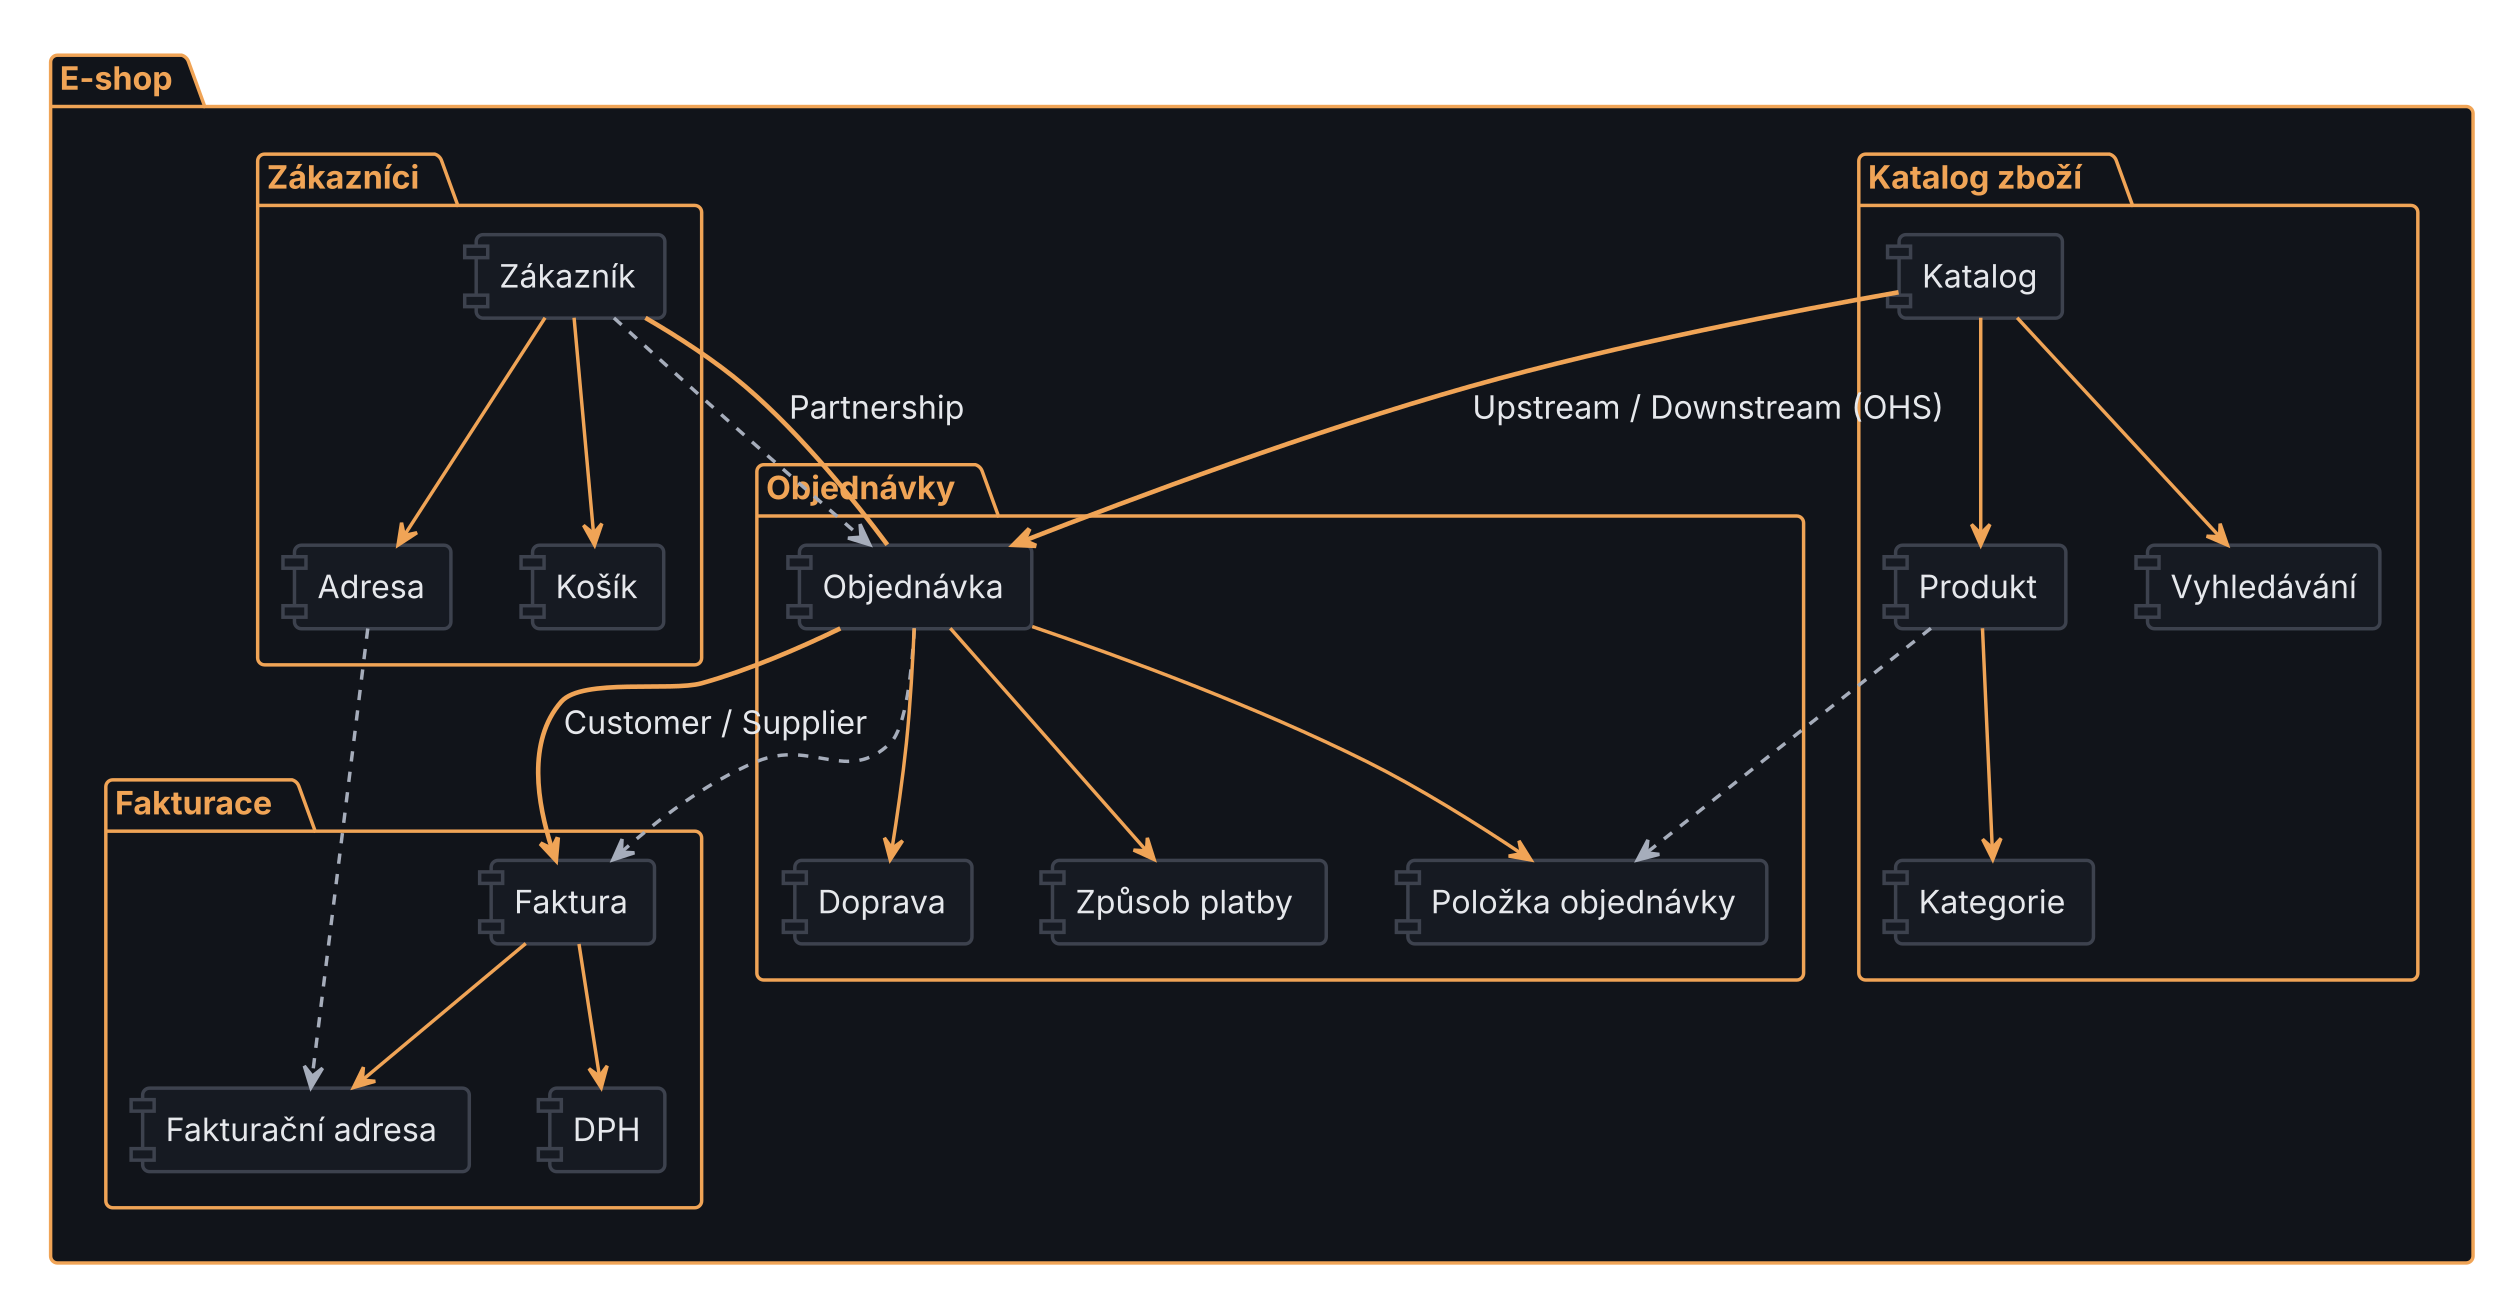
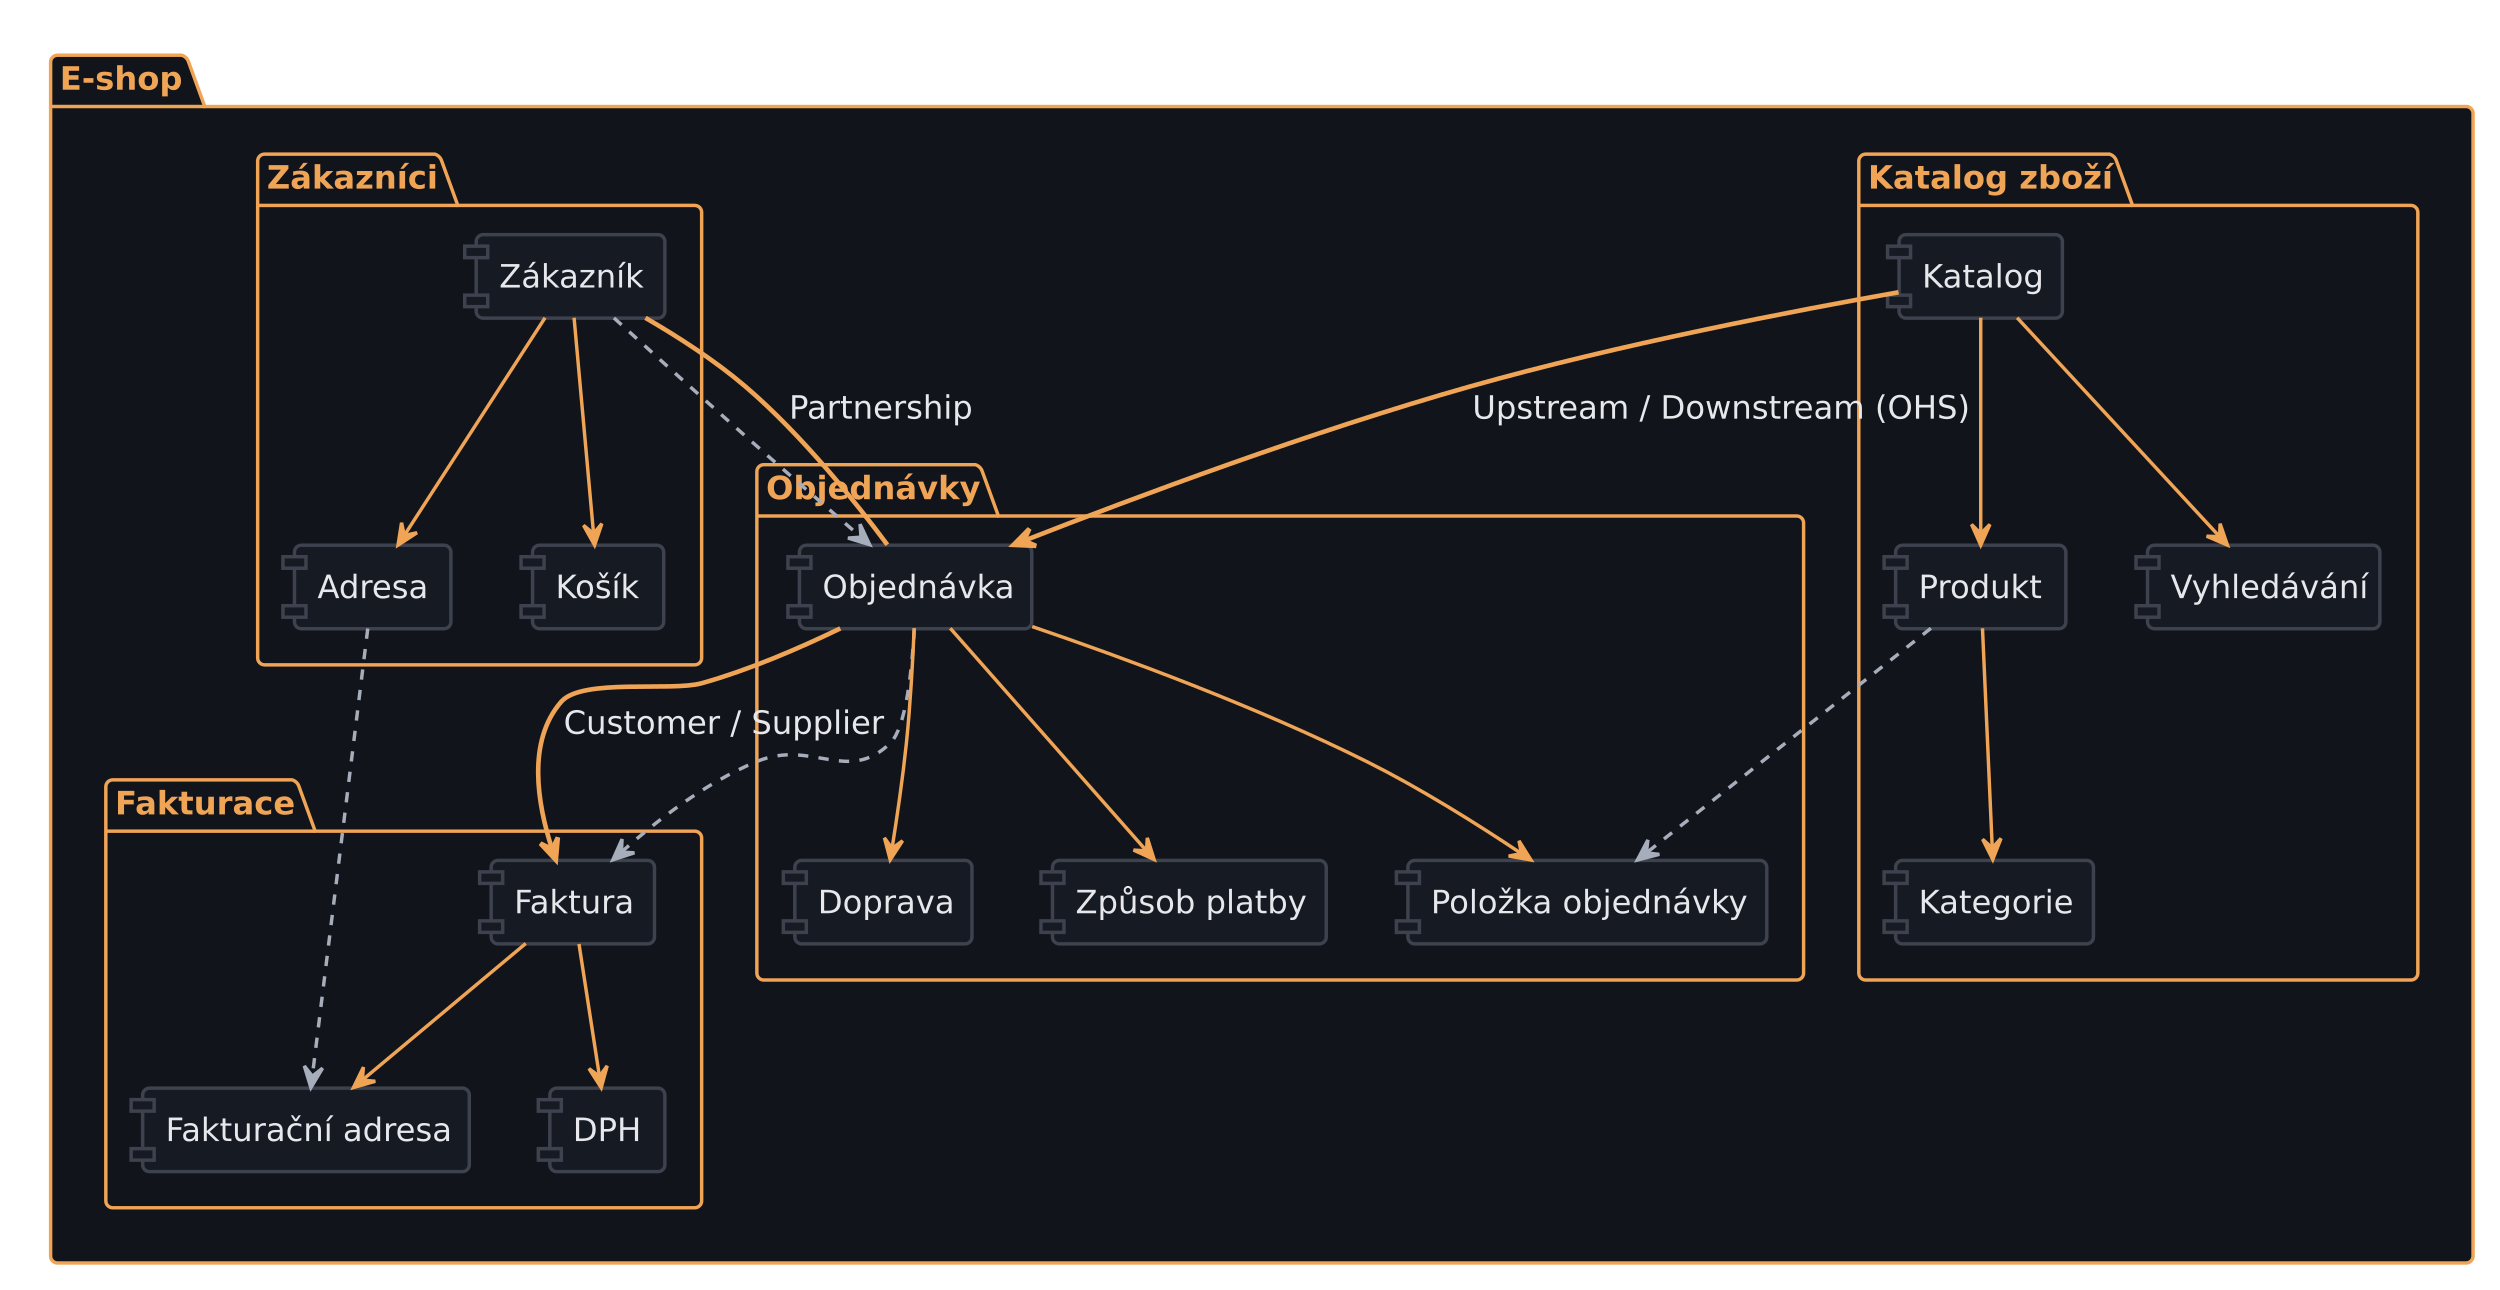
<svg xmlns="http://www.w3.org/2000/svg" contentScriptType="application/ecmascript" contentStyleType="text/css" height="876.562px" preserveAspectRatio="none" style="width:1698px;height:876px;background:#11141A;" version="1.1" viewBox="0 0 1698 876" width="1698.438px" zoomAndPan="magnify">
  <defs />
  <g>
    <path d="M39.062,37.5 L123.438,37.5 A7.031,7.031 0 0 1 128.125,42.188 L139.062,72.339 L1675,72.339 A4.688,4.688 0 0 1 1679.688,77.026 L1679.688,853.125 A4.688,4.688 0 0 1 1675,857.812 L39.062,857.812 A4.688,4.688 0 0 1 34.375,853.125 L34.375,42.188 A4.688,4.688 0 0 1 39.062,37.5 " fill="#11141A" style="stroke: #F0A456; stroke-width: 2.344;" />
    <line style="stroke: #F0A456; stroke-width: 2.344;" x1="34.375" x2="139.062" y1="72.339" y2="72.339" />
-     <text fill="#F0A456" font-family="Inter, ui-sans-serif, system-ui, -apple-system, sans-serif" font-size="21.875" font-weight="bold" lengthAdjust="spacingAndGlyphs" textLength="84.375" x="40.625" y="60.93">E-shop</text>
+     <text fill="#F0A456" font-family="DejaVu Sans" font-size="21.875" font-weight="bold" lengthAdjust="spacingAndGlyphs" textLength="84.375" x="40.625" y="60.93">E-shop</text>
    <path d="M1267.188,104.688 L1432.812,104.688 A7.031,7.031 0 0 1 1437.5,109.375 L1448.438,139.526 L1637.5,139.526 A4.688,4.688 0 0 1 1642.188,144.214 L1642.188,660.938 A4.688,4.688 0 0 1 1637.5,665.625 L1267.188,665.625 A4.688,4.688 0 0 1 1262.5,660.938 L1262.5,109.375 A4.688,4.688 0 0 1 1267.188,104.688 " fill="#11141A" style="stroke: #F0A456; stroke-width: 2.344;" />
    <line style="stroke: #F0A456; stroke-width: 2.344;" x1="1262.5" x2="1448.438" y1="139.526" y2="139.526" />
-     <text fill="#F0A456" font-family="Inter, ui-sans-serif, system-ui, -apple-system, sans-serif" font-size="21.875" font-weight="bold" lengthAdjust="spacingAndGlyphs" textLength="165.625" x="1268.75" y="128.117">Katalog zboží</text>
+     <text fill="#F0A456" font-family="DejaVu Sans" font-size="21.875" font-weight="bold" lengthAdjust="spacingAndGlyphs" textLength="165.625" x="1268.75" y="128.117">Katalog zboží</text>
    <path d="M518.75,315.625 L662.5,315.625 A7.031,7.031 0 0 1 667.188,320.312 L678.125,350.464 L1220.312,350.464 A4.688,4.688 0 0 1 1225,355.151 L1225,660.938 A4.688,4.688 0 0 1 1220.312,665.625 L518.75,665.625 A4.688,4.688 0 0 1 514.062,660.938 L514.062,320.312 A4.688,4.688 0 0 1 518.75,315.625 " fill="#11141A" style="stroke: #F0A456; stroke-width: 2.344;" />
    <line style="stroke: #F0A456; stroke-width: 2.344;" x1="514.062" x2="678.125" y1="350.464" y2="350.464" />
-     <text fill="#F0A456" font-family="Inter, ui-sans-serif, system-ui, -apple-system, sans-serif" font-size="21.875" font-weight="bold" lengthAdjust="spacingAndGlyphs" textLength="143.75" x="520.312" y="339.055">Objednávky</text>
+     <text fill="#F0A456" font-family="DejaVu Sans" font-size="21.875" font-weight="bold" lengthAdjust="spacingAndGlyphs" textLength="143.75" x="520.312" y="339.055">Objednávky</text>
    <path d="M179.688,104.688 L295.312,104.688 A7.031,7.031 0 0 1 300,109.375 L310.938,139.526 L471.875,139.526 A4.688,4.688 0 0 1 476.562,144.214 L476.562,446.875 A4.688,4.688 0 0 1 471.875,451.562 L179.688,451.562 A4.688,4.688 0 0 1 175,446.875 L175,109.375 A4.688,4.688 0 0 1 179.688,104.688 " fill="#11141A" style="stroke: #F0A456; stroke-width: 2.344;" />
    <line style="stroke: #F0A456; stroke-width: 2.344;" x1="175" x2="310.938" y1="139.526" y2="139.526" />
-     <text fill="#F0A456" font-family="Inter, ui-sans-serif, system-ui, -apple-system, sans-serif" font-size="21.875" font-weight="bold" lengthAdjust="spacingAndGlyphs" textLength="115.625" x="181.25" y="128.117">Zákazníci</text>
+     <text fill="#F0A456" font-family="DejaVu Sans" font-size="21.875" font-weight="bold" lengthAdjust="spacingAndGlyphs" textLength="115.625" x="181.25" y="128.117">Zákazníci</text>
    <path d="M76.562,529.688 L198.438,529.688 A7.031,7.031 0 0 1 203.125,534.375 L214.062,564.526 L471.875,564.526 A4.688,4.688 0 0 1 476.562,569.214 L476.562,815.625 A4.688,4.688 0 0 1 471.875,820.312 L76.562,820.312 A4.688,4.688 0 0 1 71.875,815.625 L71.875,534.375 A4.688,4.688 0 0 1 76.562,529.688 " fill="#11141A" style="stroke: #F0A456; stroke-width: 2.344;" />
    <line style="stroke: #F0A456; stroke-width: 2.344;" x1="71.875" x2="214.062" y1="564.526" y2="564.526" />
-     <text fill="#F0A456" font-family="Inter, ui-sans-serif, system-ui, -apple-system, sans-serif" font-size="21.875" font-weight="bold" lengthAdjust="spacingAndGlyphs" textLength="121.875" x="78.125" y="553.117">Fakturace</text>
+     <text fill="#F0A456" font-family="DejaVu Sans" font-size="21.875" font-weight="bold" lengthAdjust="spacingAndGlyphs" textLength="121.875" x="78.125" y="553.117">Fakturace</text>
    <rect fill="#161A22" height="56.714" rx="4.688" ry="4.688" style="stroke: #3D424E; stroke-width: 2.344;" width="110.938" x="1289.844" y="159.375" />
    <rect fill="#161A22" height="7.812" style="stroke: #3D424E; stroke-width: 2.344;" width="15.625" x="1282.031" y="167.188" />
    <rect fill="#161A22" height="7.812" style="stroke: #3D424E; stroke-width: 2.344;" width="15.625" x="1282.031" y="200.464" />
-     <text fill="#E6E8EC" font-family="Inter, ui-sans-serif, system-ui, -apple-system, sans-serif" font-size="21.875" lengthAdjust="spacingAndGlyphs" textLength="79.688" x="1305.469" y="195.305">Katalog</text>
+     <text fill="#E6E8EC" font-family="DejaVu Sans" font-size="21.875" lengthAdjust="spacingAndGlyphs" textLength="79.688" x="1305.469" y="195.305">Katalog</text>
    <rect fill="#161A22" height="56.714" rx="4.688" ry="4.688" style="stroke: #3D424E; stroke-width: 2.344;" width="115.625" x="1287.5" y="370.312" />
    <rect fill="#161A22" height="7.812" style="stroke: #3D424E; stroke-width: 2.344;" width="15.625" x="1279.688" y="378.125" />
    <rect fill="#161A22" height="7.812" style="stroke: #3D424E; stroke-width: 2.344;" width="15.625" x="1279.688" y="411.401" />
-     <text fill="#E6E8EC" font-family="Inter, ui-sans-serif, system-ui, -apple-system, sans-serif" font-size="21.875" lengthAdjust="spacingAndGlyphs" textLength="84.375" x="1303.125" y="406.242">Produkt</text>
+     <text fill="#E6E8EC" font-family="DejaVu Sans" font-size="21.875" lengthAdjust="spacingAndGlyphs" textLength="84.375" x="1303.125" y="406.242">Produkt</text>
    <rect fill="#161A22" height="56.714" rx="4.688" ry="4.688" style="stroke: #3D424E; stroke-width: 2.344;" width="134.375" x="1287.5" y="584.375" />
    <rect fill="#161A22" height="7.812" style="stroke: #3D424E; stroke-width: 2.344;" width="15.625" x="1279.688" y="592.188" />
    <rect fill="#161A22" height="7.812" style="stroke: #3D424E; stroke-width: 2.344;" width="15.625" x="1279.688" y="625.464" />
-     <text fill="#E6E8EC" font-family="Inter, ui-sans-serif, system-ui, -apple-system, sans-serif" font-size="21.875" lengthAdjust="spacingAndGlyphs" textLength="103.125" x="1303.125" y="620.305">Kategorie</text>
+     <text fill="#E6E8EC" font-family="DejaVu Sans" font-size="21.875" lengthAdjust="spacingAndGlyphs" textLength="103.125" x="1303.125" y="620.305">Kategorie</text>
    <rect fill="#161A22" height="56.714" rx="4.688" ry="4.688" style="stroke: #3D424E; stroke-width: 2.344;" width="157.812" x="1458.594" y="370.312" />
    <rect fill="#161A22" height="7.812" style="stroke: #3D424E; stroke-width: 2.344;" width="15.625" x="1450.781" y="378.125" />
    <rect fill="#161A22" height="7.812" style="stroke: #3D424E; stroke-width: 2.344;" width="15.625" x="1450.781" y="411.401" />
-     <text fill="#E6E8EC" font-family="Inter, ui-sans-serif, system-ui, -apple-system, sans-serif" font-size="21.875" lengthAdjust="spacingAndGlyphs" textLength="126.562" x="1474.219" y="406.242">Vyhledávání</text>
+     <text fill="#E6E8EC" font-family="DejaVu Sans" font-size="21.875" lengthAdjust="spacingAndGlyphs" textLength="126.562" x="1474.219" y="406.242">Vyhledávání</text>
    <rect fill="#161A22" height="56.714" rx="4.688" ry="4.688" style="stroke: #3D424E; stroke-width: 2.344;" width="157.812" x="542.969" y="370.312" />
    <rect fill="#161A22" height="7.812" style="stroke: #3D424E; stroke-width: 2.344;" width="15.625" x="535.156" y="378.125" />
    <rect fill="#161A22" height="7.812" style="stroke: #3D424E; stroke-width: 2.344;" width="15.625" x="535.156" y="411.401" />
-     <text fill="#E6E8EC" font-family="Inter, ui-sans-serif, system-ui, -apple-system, sans-serif" font-size="21.875" lengthAdjust="spacingAndGlyphs" textLength="126.562" x="558.594" y="406.242">Objednávka</text>
+     <text fill="#E6E8EC" font-family="DejaVu Sans" font-size="21.875" lengthAdjust="spacingAndGlyphs" textLength="126.562" x="558.594" y="406.242">Objednávka</text>
    <rect fill="#161A22" height="56.714" rx="4.688" ry="4.688" style="stroke: #3D424E; stroke-width: 2.344;" width="243.75" x="956.25" y="584.375" />
    <rect fill="#161A22" height="7.812" style="stroke: #3D424E; stroke-width: 2.344;" width="15.625" x="948.438" y="592.188" />
    <rect fill="#161A22" height="7.812" style="stroke: #3D424E; stroke-width: 2.344;" width="15.625" x="948.438" y="625.464" />
-     <text fill="#E6E8EC" font-family="Inter, ui-sans-serif, system-ui, -apple-system, sans-serif" font-size="21.875" lengthAdjust="spacingAndGlyphs" textLength="212.5" x="971.875" y="620.305">Položka objednávky</text>
+     <text fill="#E6E8EC" font-family="DejaVu Sans" font-size="21.875" lengthAdjust="spacingAndGlyphs" textLength="212.5" x="971.875" y="620.305">Položka objednávky</text>
    <rect fill="#161A22" height="56.714" rx="4.688" ry="4.688" style="stroke: #3D424E; stroke-width: 2.344;" width="120.312" x="539.844" y="584.375" />
    <rect fill="#161A22" height="7.812" style="stroke: #3D424E; stroke-width: 2.344;" width="15.625" x="532.031" y="592.188" />
    <rect fill="#161A22" height="7.812" style="stroke: #3D424E; stroke-width: 2.344;" width="15.625" x="532.031" y="625.464" />
-     <text fill="#E6E8EC" font-family="Inter, ui-sans-serif, system-ui, -apple-system, sans-serif" font-size="21.875" lengthAdjust="spacingAndGlyphs" textLength="89.062" x="555.469" y="620.305">Doprava</text>
+     <text fill="#E6E8EC" font-family="DejaVu Sans" font-size="21.875" lengthAdjust="spacingAndGlyphs" textLength="89.062" x="555.469" y="620.305">Doprava</text>
    <rect fill="#161A22" height="56.714" rx="4.688" ry="4.688" style="stroke: #3D424E; stroke-width: 2.344;" width="185.938" x="714.844" y="584.375" />
    <rect fill="#161A22" height="7.812" style="stroke: #3D424E; stroke-width: 2.344;" width="15.625" x="707.031" y="592.188" />
    <rect fill="#161A22" height="7.812" style="stroke: #3D424E; stroke-width: 2.344;" width="15.625" x="707.031" y="625.464" />
-     <text fill="#E6E8EC" font-family="Inter, ui-sans-serif, system-ui, -apple-system, sans-serif" font-size="21.875" lengthAdjust="spacingAndGlyphs" textLength="154.688" x="730.469" y="620.305">Způsob platby</text>
+     <text fill="#E6E8EC" font-family="DejaVu Sans" font-size="21.875" lengthAdjust="spacingAndGlyphs" textLength="154.688" x="730.469" y="620.305">Způsob platby</text>
    <rect fill="#161A22" height="56.714" rx="4.688" ry="4.688" style="stroke: #3D424E; stroke-width: 2.344;" width="128.125" x="323.438" y="159.375" />
    <rect fill="#161A22" height="7.812" style="stroke: #3D424E; stroke-width: 2.344;" width="15.625" x="315.625" y="167.188" />
    <rect fill="#161A22" height="7.812" style="stroke: #3D424E; stroke-width: 2.344;" width="15.625" x="315.625" y="200.464" />
-     <text fill="#E6E8EC" font-family="Inter, ui-sans-serif, system-ui, -apple-system, sans-serif" font-size="21.875" lengthAdjust="spacingAndGlyphs" textLength="96.875" x="339.062" y="195.305">Zákazník</text>
+     <text fill="#E6E8EC" font-family="DejaVu Sans" font-size="21.875" lengthAdjust="spacingAndGlyphs" textLength="96.875" x="339.062" y="195.305">Zákazník</text>
    <rect fill="#161A22" height="56.714" rx="4.688" ry="4.688" style="stroke: #3D424E; stroke-width: 2.344;" width="106.25" x="200" y="370.312" />
    <rect fill="#161A22" height="7.812" style="stroke: #3D424E; stroke-width: 2.344;" width="15.625" x="192.188" y="378.125" />
    <rect fill="#161A22" height="7.812" style="stroke: #3D424E; stroke-width: 2.344;" width="15.625" x="192.188" y="411.401" />
-     <text fill="#E6E8EC" font-family="Inter, ui-sans-serif, system-ui, -apple-system, sans-serif" font-size="21.875" lengthAdjust="spacingAndGlyphs" textLength="75" x="215.625" y="406.242">Adresa</text>
+     <text fill="#E6E8EC" font-family="DejaVu Sans" font-size="21.875" lengthAdjust="spacingAndGlyphs" textLength="75" x="215.625" y="406.242">Adresa</text>
    <rect fill="#161A22" height="56.714" rx="4.688" ry="4.688" style="stroke: #3D424E; stroke-width: 2.344;" width="89.062" x="361.719" y="370.312" />
    <rect fill="#161A22" height="7.812" style="stroke: #3D424E; stroke-width: 2.344;" width="15.625" x="353.906" y="378.125" />
    <rect fill="#161A22" height="7.812" style="stroke: #3D424E; stroke-width: 2.344;" width="15.625" x="353.906" y="411.401" />
-     <text fill="#E6E8EC" font-family="Inter, ui-sans-serif, system-ui, -apple-system, sans-serif" font-size="21.875" lengthAdjust="spacingAndGlyphs" textLength="57.812" x="377.344" y="406.242">Košík</text>
+     <text fill="#E6E8EC" font-family="DejaVu Sans" font-size="21.875" lengthAdjust="spacingAndGlyphs" textLength="57.812" x="377.344" y="406.242">Košík</text>
    <rect fill="#161A22" height="56.714" rx="4.688" ry="4.688" style="stroke: #3D424E; stroke-width: 2.344;" width="110.938" x="333.594" y="584.375" />
    <rect fill="#161A22" height="7.812" style="stroke: #3D424E; stroke-width: 2.344;" width="15.625" x="325.781" y="592.188" />
    <rect fill="#161A22" height="7.812" style="stroke: #3D424E; stroke-width: 2.344;" width="15.625" x="325.781" y="625.464" />
-     <text fill="#E6E8EC" font-family="Inter, ui-sans-serif, system-ui, -apple-system, sans-serif" font-size="21.875" lengthAdjust="spacingAndGlyphs" textLength="79.688" x="349.219" y="620.305">Faktura</text>
+     <text fill="#E6E8EC" font-family="DejaVu Sans" font-size="21.875" lengthAdjust="spacingAndGlyphs" textLength="79.688" x="349.219" y="620.305">Faktura</text>
    <rect fill="#161A22" height="56.714" rx="4.688" ry="4.688" style="stroke: #3D424E; stroke-width: 2.344;" width="221.875" x="96.875" y="739.062" />
    <rect fill="#161A22" height="7.812" style="stroke: #3D424E; stroke-width: 2.344;" width="15.625" x="89.062" y="746.875" />
    <rect fill="#161A22" height="7.812" style="stroke: #3D424E; stroke-width: 2.344;" width="15.625" x="89.062" y="780.151" />
-     <text fill="#E6E8EC" font-family="Inter, ui-sans-serif, system-ui, -apple-system, sans-serif" font-size="21.875" lengthAdjust="spacingAndGlyphs" textLength="190.625" x="112.5" y="774.992">Fakturační adresa</text>
+     <text fill="#E6E8EC" font-family="DejaVu Sans" font-size="21.875" lengthAdjust="spacingAndGlyphs" textLength="190.625" x="112.5" y="774.992">Fakturační adresa</text>
    <rect fill="#161A22" height="56.714" rx="4.688" ry="4.688" style="stroke: #3D424E; stroke-width: 2.344;" width="78.125" x="373.438" y="739.062" />
    <rect fill="#161A22" height="7.812" style="stroke: #3D424E; stroke-width: 2.344;" width="15.625" x="365.625" y="746.875" />
    <rect fill="#161A22" height="7.812" style="stroke: #3D424E; stroke-width: 2.344;" width="15.625" x="365.625" y="780.151" />
-     <text fill="#E6E8EC" font-family="Inter, ui-sans-serif, system-ui, -apple-system, sans-serif" font-size="21.875" lengthAdjust="spacingAndGlyphs" textLength="46.875" x="389.062" y="774.992">DPH</text>
+     <text fill="#E6E8EC" font-family="DejaVu Sans" font-size="21.875" lengthAdjust="spacingAndGlyphs" textLength="46.875" x="389.062" y="774.992">DPH</text>
    <path d="M1289.484,198.5 C1220.469,210.703 1099.719,233.844 998.438,262.5 C891.562,292.734 771.188,337.672 695.938,367.109 " fill="none" id="KZ-&gt;O" style="stroke: #F0A456; stroke-width: 3.125;" />
    <polygon fill="#F0A456" points="688.344,370.094,703.718,370.772,695.616,367.238,699.149,359.137,688.344,370.094" style="stroke: #F0A456; stroke-width: 3.125;" />
-     <text fill="#E6E8EC" font-family="Inter, ui-sans-serif, system-ui, -apple-system, sans-serif" font-size="21.875" lengthAdjust="spacingAndGlyphs" textLength="331.25" x="1000" y="284.367">Upstream / Downstream (OHS)</text>
+     <text fill="#E6E8EC" font-family="DejaVu Sans" font-size="21.875" lengthAdjust="spacingAndGlyphs" textLength="331.25" x="1000" y="284.367">Upstream / Downstream (OHS)</text>
    <path d="M438.359,215.891 C460.297,228.609 485.609,244.859 506.25,262.5 C544.625,295.281 581.281,341.219 602.672,369.984 " fill="none" id="ZA-O" style="stroke: #F0A456; stroke-width: 3.125;" />
-     <text fill="#E6E8EC" font-family="Inter, ui-sans-serif, system-ui, -apple-system, sans-serif" font-size="21.875" lengthAdjust="spacingAndGlyphs" textLength="123.438" x="535.938" y="284.367">Partnership</text>
+     <text fill="#E6E8EC" font-family="DejaVu Sans" font-size="21.875" lengthAdjust="spacingAndGlyphs" textLength="123.438" x="535.938" y="284.367">Partnership</text>
    <path d="M416.984,215.938 C439.609,236.484 471.656,265.484 500,290.625 C528.266,315.703 560.5,343.781 584.719,364.766 " fill="none" id="ZA-&gt;O" style="stroke: #A6ADBB; stroke-width: 2.344; stroke-dasharray: 7.0,7.0;" />
    <polygon fill="#A6ADBB" points="590.688,369.953,584.16,356.017,584.786,364.834,575.969,365.46,590.688,369.953" style="stroke: #A6ADBB; stroke-width: 2.344;" />
    <path d="M570.734,426.828 C543.469,440.031 508.953,455 476.562,464.062 C455.984,469.812 395.344,460.5 381.25,476.562 C357.719,503.375 365.031,545.984 374.766,576.031 " fill="none" id="O-&gt;F" style="stroke: #F0A456; stroke-width: 3.125;" />
    <polygon fill="#F0A456" points="377.547,584.141,378.877,568.809,375.003,576.754,367.058,572.88,377.547,584.141" style="stroke: #F0A456; stroke-width: 3.125;" />
-     <text fill="#E6E8EC" font-family="Inter, ui-sans-serif, system-ui, -apple-system, sans-serif" font-size="21.875" lengthAdjust="spacingAndGlyphs" textLength="214.062" x="382.812" y="498.43">Customer / Supplier</text>
+     <text fill="#E6E8EC" font-family="DejaVu Sans" font-size="21.875" lengthAdjust="spacingAndGlyphs" textLength="214.062" x="382.812" y="498.43">Customer / Supplier</text>
    <path d="M621,426.766 C619.516,454.141 615.5,494.141 604.688,504.688 C575.578,533.062 551.672,501.719 514.062,517.188 C479.672,531.344 446.25,557.219 422.641,578.219 " fill="none" id="O-&gt;F-1" style="stroke: #A6ADBB; stroke-width: 2.344; stroke-dasharray: 7.0,7.0;" />
    <polygon fill="#A6ADBB" points="416.25,583.984,430.884,579.223,422.057,578.758,422.522,569.932,416.25,583.984" style="stroke: #A6ADBB; stroke-width: 2.344;" />
    <path d="M1345.312,215.812 C1345.312,253.219 1345.312,321.188 1345.312,362.375 " fill="none" id="KZ-&gt;P" style="stroke: #F0A456; stroke-width: 2.344;" />
    <polygon fill="#F0A456" points="1345.312,370.234,1351.562,356.172,1345.312,362.422,1339.062,356.172,1345.312,370.234" style="stroke: #F0A456; stroke-width: 2.344;" />
    <path d="M1346.5,426.719 C1348.188,464.547 1351.266,533.781 1353.125,575.766 " fill="none" id="P-&gt;K" style="stroke: #F0A456; stroke-width: 2.344;" />
    <polygon fill="#F0A456" points="1353.484,583.766,1359.084,569.432,1353.127,575.961,1346.597,570.004,1353.484,583.766" style="stroke: #F0A456; stroke-width: 2.344;" />
    <path d="M1370.047,215.812 C1405.219,253.844 1469.609,323.469 1507.469,364.406 " fill="none" id="KZ-&gt;V" style="stroke: #F0A456; stroke-width: 2.344;" />
    <polygon fill="#F0A456" points="1512.859,370.234,1507.89,355.67,1507.551,364.502,1498.719,364.163,1512.859,370.234" style="stroke: #F0A456; stroke-width: 2.344;" />
    <path d="M701.062,425.578 C763.969,447 853.469,480.016 928.125,517.188 C964.625,535.359 1003.594,559.891 1032.672,579.312 " fill="none" id="O-&gt;OP" style="stroke: #F0A456; stroke-width: 2.344;" />
    <polygon fill="#F0A456" points="1039.844,584.125,1031.693,571.072,1033.371,579.75,1024.693,581.429,1039.844,584.125" style="stroke: #F0A456; stroke-width: 2.344;" />
    <path d="M620.922,426.734 C620,447.906 618.359,478.25 615.625,504.688 C613.156,528.594 609.219,555.359 605.906,576.047 " fill="none" id="O-&gt;D" style="stroke: #F0A456; stroke-width: 2.344;" />
    <polygon fill="#F0A456" points="604.625,583.938,613.042,571.054,605.873,576.225,600.702,569.057,604.625,583.938" style="stroke: #F0A456; stroke-width: 2.344;" />
    <path d="M645.422,426.719 C679.328,465.172 741.844,536.094 778.641,577.828 " fill="none" id="O-&gt;Z" style="stroke: #F0A456; stroke-width: 2.344;" />
    <polygon fill="#F0A456" points="783.875,583.766,779.263,569.084,778.708,577.906,769.887,577.351,783.875,583.766" style="stroke: #F0A456; stroke-width: 2.344;" />
    <path d="M370.203,215.812 C345.812,253.531 301.328,322.328 274.766,363.391 " fill="none" id="ZA-&gt;A" style="stroke: #F0A456; stroke-width: 2.344;" />
    <polygon fill="#F0A456" points="270.344,370.234,283.226,361.816,274.584,363.673,272.727,355.031,270.344,370.234" style="stroke: #F0A456; stroke-width: 2.344;" />
    <path d="M389.906,215.812 C393.281,253.219 399.422,321.188 403.141,362.375 " fill="none" id="ZA-&gt;KO" style="stroke: #F0A456; stroke-width: 2.344;" />
    <polygon fill="#F0A456" points="403.844,370.234,408.784,355.66,403.13,362.454,396.336,356.801,403.844,370.234" style="stroke: #F0A456; stroke-width: 2.344;" />
    <path d="M357.078,640.812 C326.203,666.625 279.438,705.734 246.484,733.281 " fill="none" id="F-&gt;FA" style="stroke: #F0A456; stroke-width: 2.344;" />
    <polygon fill="#F0A456" points="240.094,738.641,254.882,734.385,246.077,733.617,246.845,724.812,240.094,738.641" style="stroke: #F0A456; stroke-width: 2.344;" />
    <path d="M393.25,641.156 C397.125,666.156 402.875,703.422 407.094,730.656 " fill="none" id="F-&gt;DPH" style="stroke: #F0A456; stroke-width: 2.344;" />
    <polygon fill="#F0A456" points="408.344,738.766,412.392,723.919,407.161,731.043,400.037,725.812,408.344,738.766" style="stroke: #F0A456; stroke-width: 2.344;" />
    <path d="M1311.469,426.719 C1262.219,465.594 1170.938,537.656 1118.328,579.203 " fill="none" id="P-&gt;OP" style="stroke: #A6ADBB; stroke-width: 2.344; stroke-dasharray: 7.0,7.0;" />
    <polygon fill="#A6ADBB" points="1112.109,584.109,1127.014,580.278,1118.234,579.259,1119.253,570.479,1112.109,584.109" style="stroke: #A6ADBB; stroke-width: 2.344;" />
    <path d="M249.797,426.891 C241.719,491.984 221.141,658.094 212.141,730.734 " fill="none" id="A-&gt;FA" style="stroke: #A6ADBB; stroke-width: 2.344; stroke-dasharray: 7.0,7.0;" />
    <polygon fill="#A6ADBB" points="211.156,738.703,219.084,725.513,212.114,730.95,206.678,723.98,211.156,738.703" style="stroke: #A6ADBB; stroke-width: 2.344;" />
  </g>
</svg>
